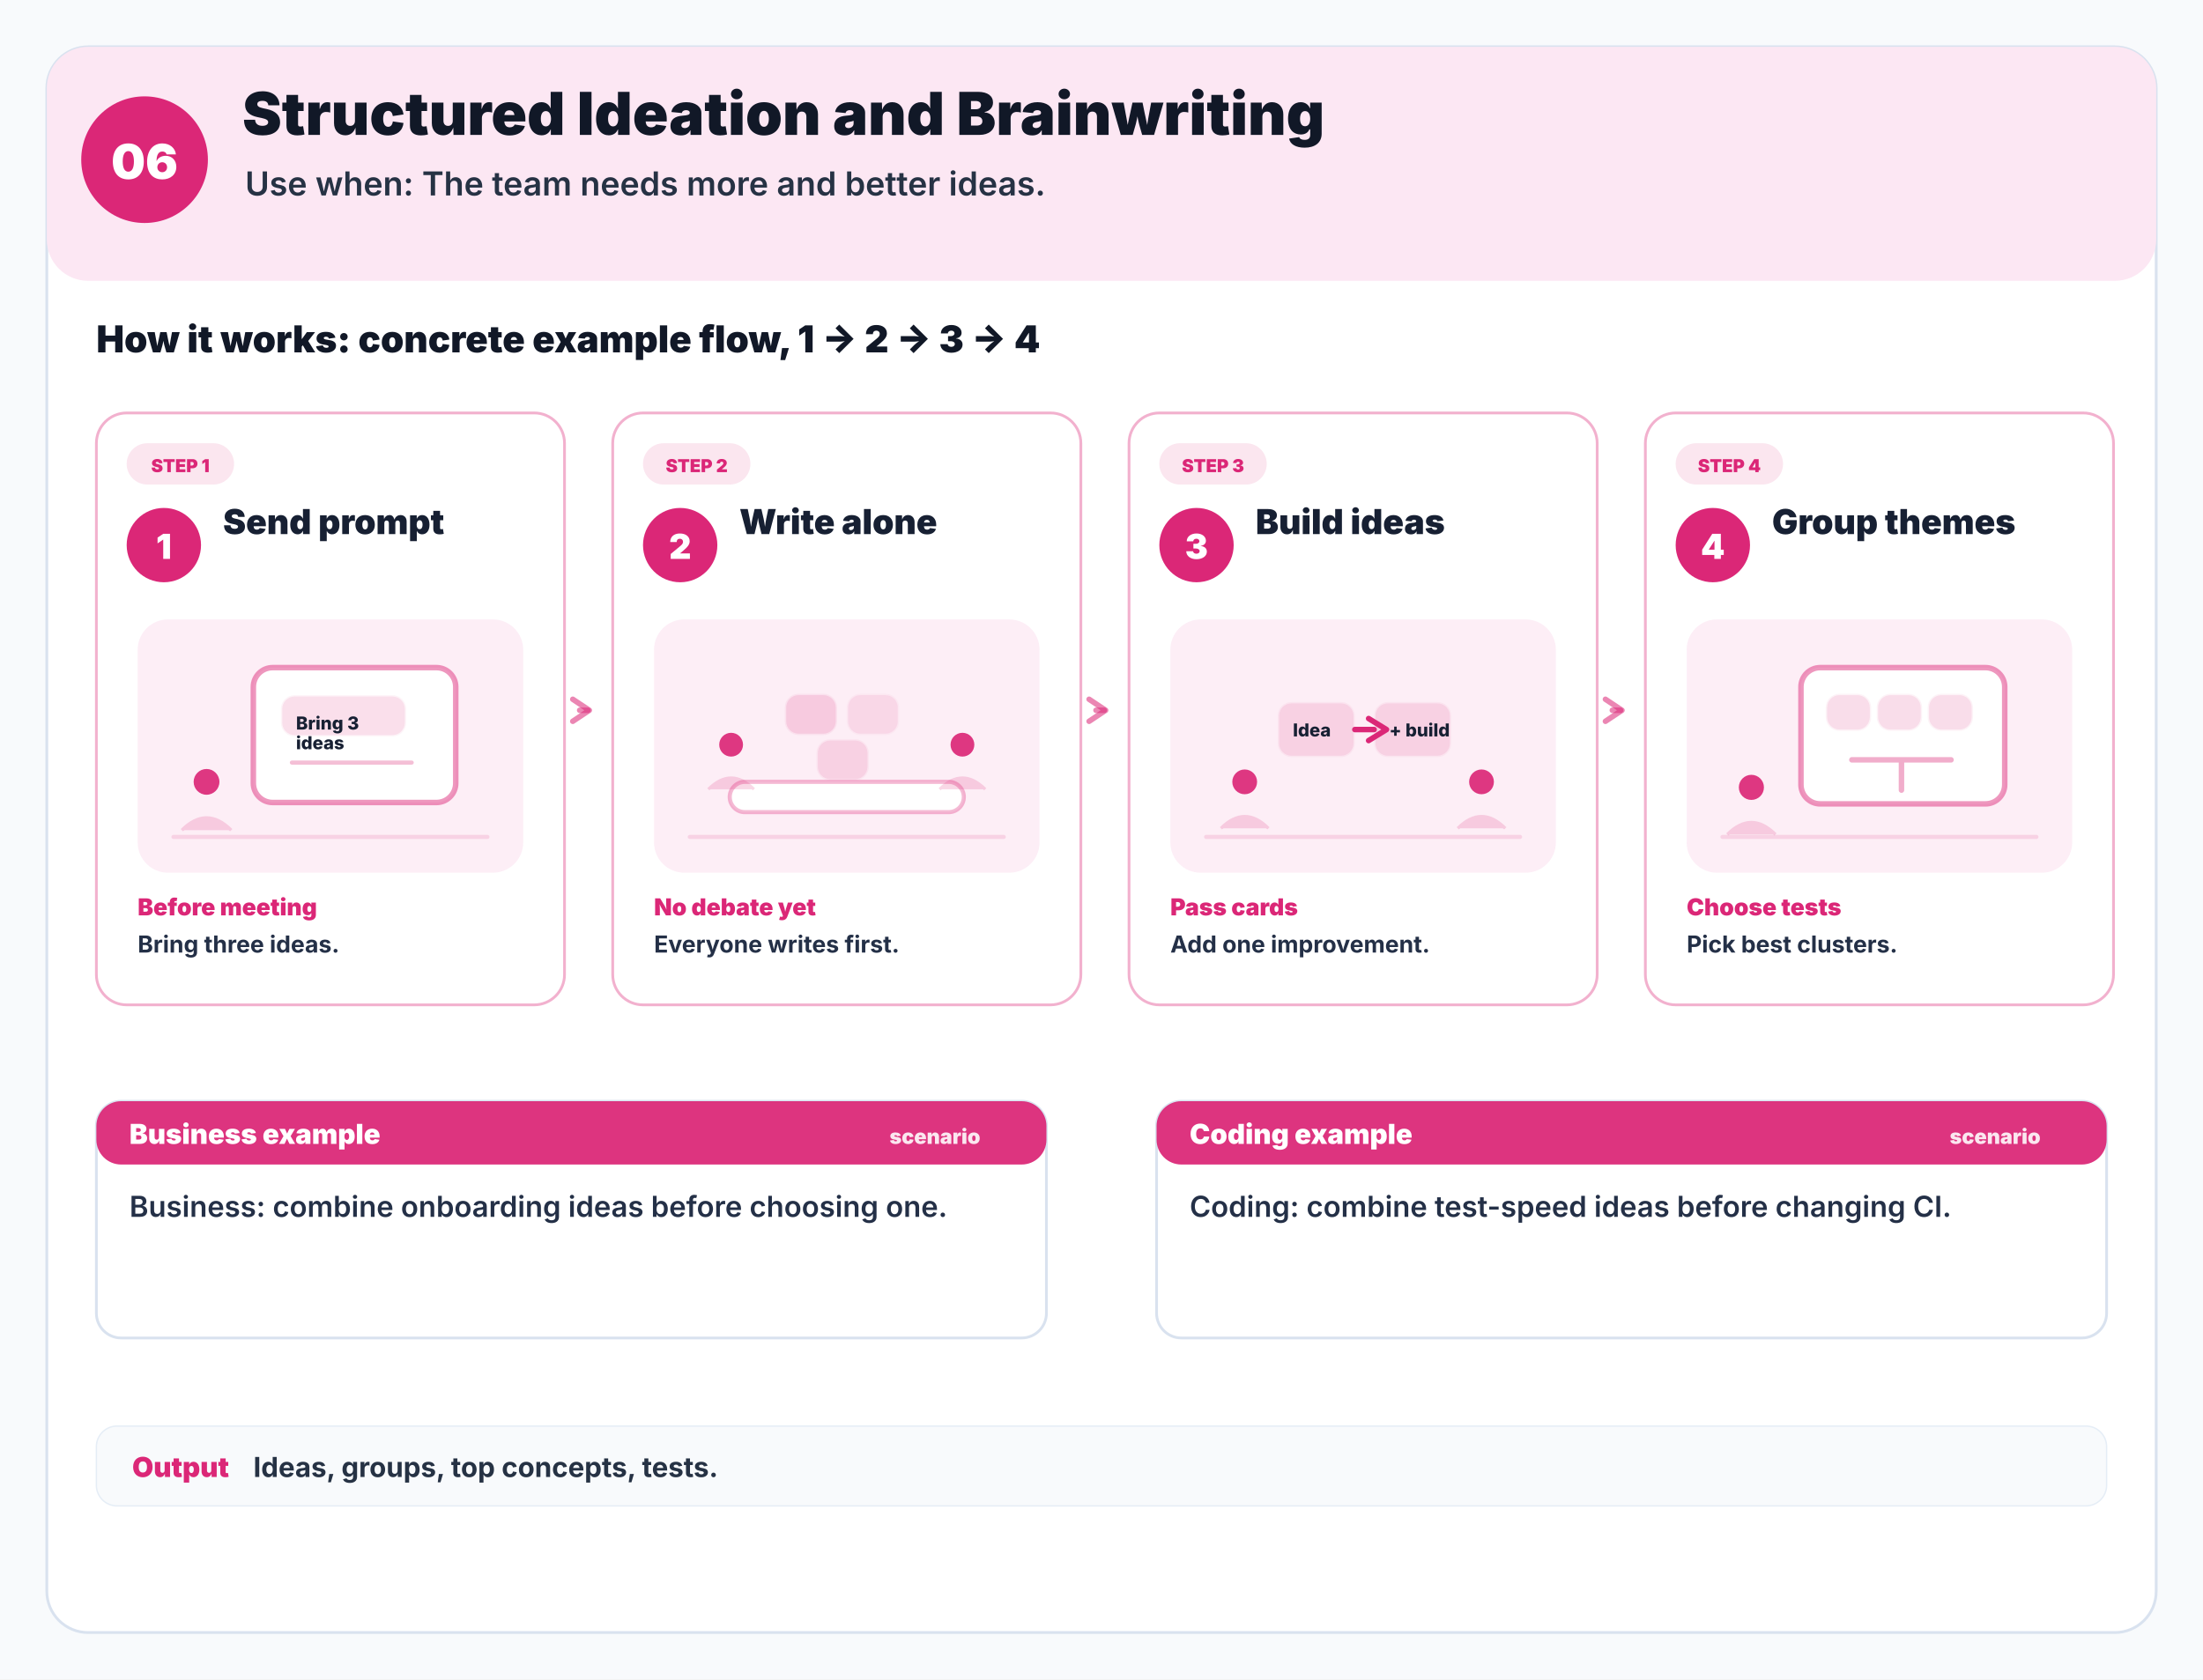
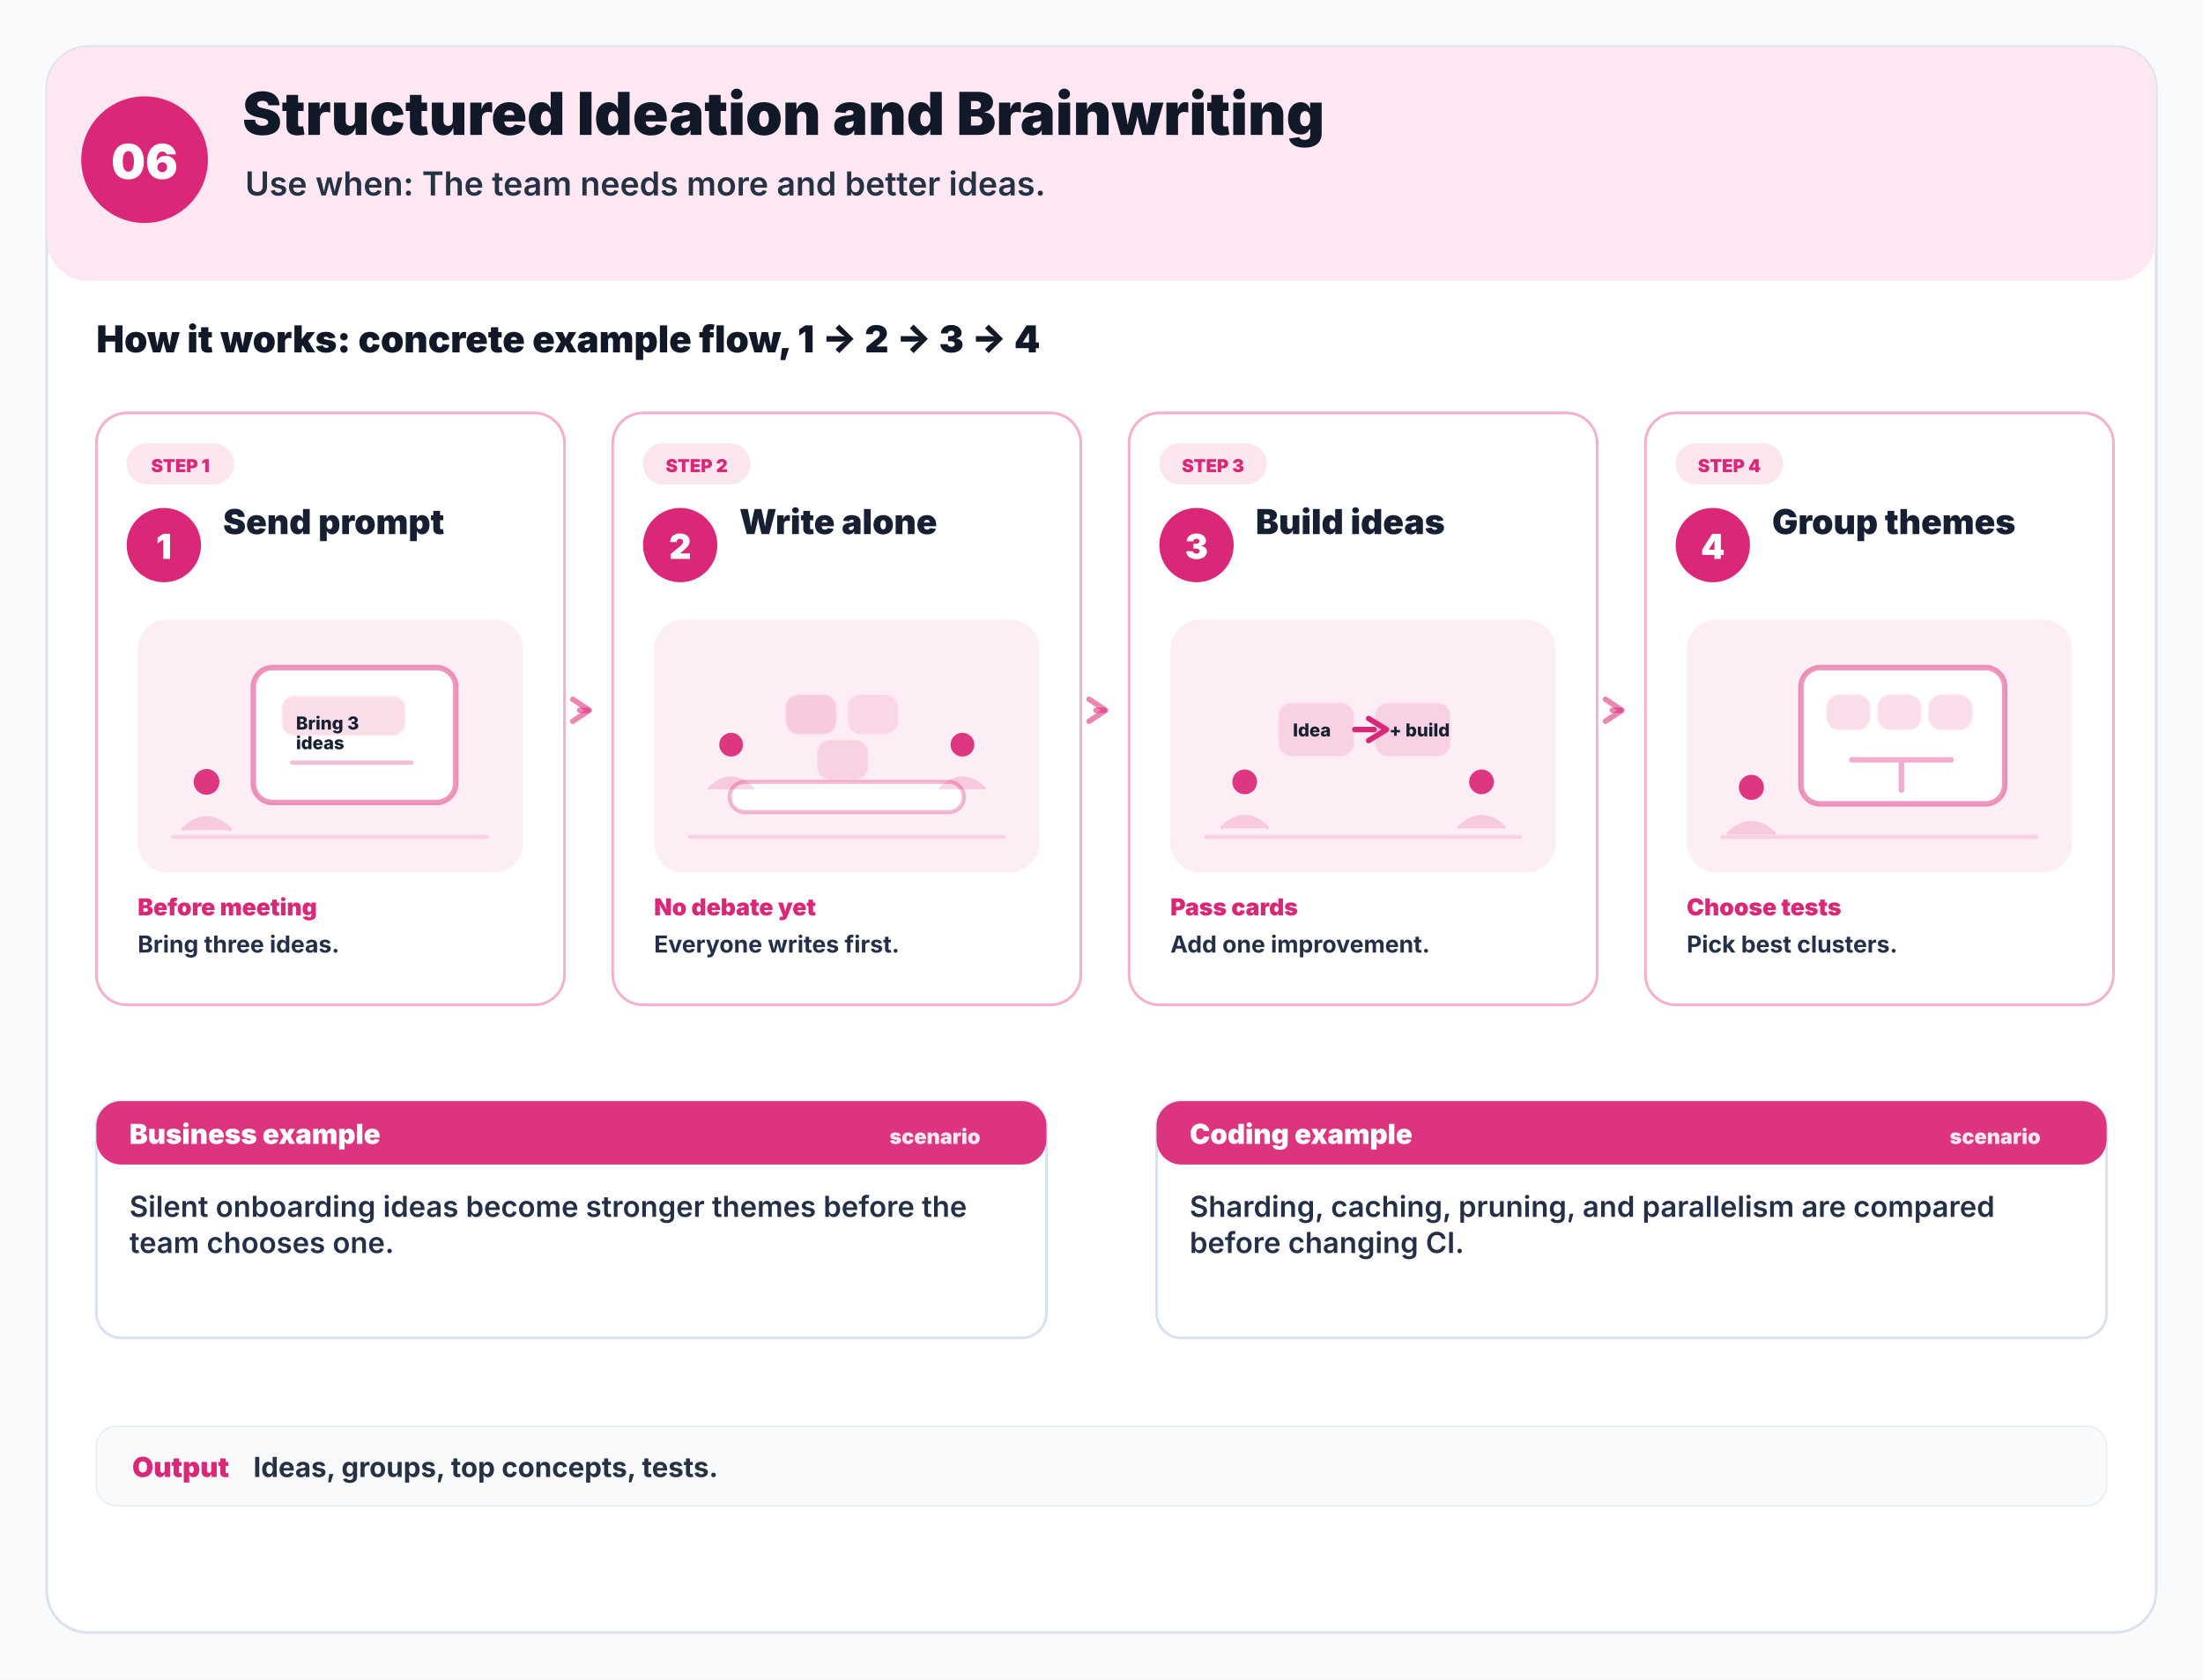
<svg xmlns="http://www.w3.org/2000/svg" width="1600" height="1220" viewBox="0 0 1600 1220" role="img" aria-labelledby="title desc">
  <style>
    .frame-card .frame-bg { transition: stroke-width 160ms ease, filter 160ms ease; }
    .frame-card:hover .frame-bg { stroke-width: 4; filter: url(#softShadow); }
    @media (prefers-reduced-motion: reduce) {
      .frame-card .frame-bg { transition: none; }
    }
  </style>
  <defs>
    <filter id="softShadow" x="-8%" y="-18%" width="116%" height="140%">
      <feDropShadow dx="0" dy="8" stdDeviation="8" flood-color="#0f172a" flood-opacity="0.13" />
    </filter>
  </defs>
  <rect width="1600" height="1220" fill="#f8fafc" />
  <rect x="34" y="34" width="1532" height="1152" rx="30" fill="#ffffff" stroke="#d9e2ef" stroke-width="2" />
  <rect x="34" y="34" width="1532" height="170" rx="30" fill="#fce7f3" />
  <circle cx="105" cy="116" r="46" fill="#db2777" />
  <text x="105" y="130" text-anchor="middle" font-size="35" font-weight="900" fill="#ffffff" font-family="Inter, ui-sans-serif, system-ui">06</text>
  <text x="176" y="98" font-size="43" font-weight="900" fill="#111827" font-family="Inter, ui-sans-serif, system-ui">Structured Ideation and Brainwriting</text>
  <text x="178" y="142" text-anchor="start" font-size="24" font-weight="610" fill="#263244" font-family="Inter, ui-sans-serif, system-ui, -apple-system, BlinkMacSystemFont, Segoe UI, Arial, sans-serif">
    <tspan x="178" dy="0">Use when: The team needs more and better ideas.</tspan>
  </text>
  <text x="70" y="256" font-size="27" font-weight="900" fill="#111827" font-family="Inter, ui-sans-serif, system-ui">How it works: concrete example flow, 1 -&gt; 2 -&gt; 3 -&gt; 4</text>
  <g class="frame-card">
    <rect class="frame-bg" x="70" y="300" width="340" height="430" rx="22" fill="#ffffff" stroke="#db2777" stroke-opacity="0.36" stroke-width="2" />
    <rect x="92" y="322" width="78" height="30" rx="15" fill="#db2777" opacity="0.12" />
    <text x="131" y="343" text-anchor="middle" font-size="13" font-weight="900" fill="#db2777" letter-spacing="0" font-family="Inter, ui-sans-serif, system-ui">STEP 1</text>
    <circle cx="119" cy="396" r="27" fill="#db2777" />
    <text x="119" y="406" text-anchor="middle" font-size="25" font-weight="900" fill="#ffffff" font-family="Inter, ui-sans-serif, system-ui">1</text>
    <text x="162" y="388" text-anchor="start" font-size="25" font-weight="880" fill="#172033" font-family="Inter, ui-sans-serif, system-ui, -apple-system, BlinkMacSystemFont, Segoe UI, Arial, sans-serif">
      <tspan x="162" dy="0">Send prompt</tspan>
    </text>
    <g class="step-art">
      <rect x="100" y="450" width="280" height="184" rx="22" fill="#fce7f3" opacity="0.72" />
      <g transform="translate(100, 450)">
        <circle cx="50" cy="118" r="9.36" fill="#db2777" opacity="0.92" />
        <path d="M 32.06 153.1 Q 50 135.16 67.94 153.1" fill="#db2777" opacity="0.18" stroke="#db2777" stroke-width="2.34" />
        <rect x="84" y="35" width="147" height="98" rx="14" fill="#ffffff" stroke="#db2777" stroke-opacity="0.48" stroke-width="4" />
        <rect x="105" y="56" width="89" height="28" rx="9" fill="#db2777" opacity="0.15" stroke="#db2777" stroke-opacity="0.35" stroke-width="2" />
        <text x="115" y="80" text-anchor="start" font-size="13" font-weight="800" fill="#172033" font-family="Inter, ui-sans-serif, system-ui, -apple-system, BlinkMacSystemFont, Segoe UI, Arial, sans-serif">
          <tspan x="115" dy="0">Bring 3</tspan>
          <tspan x="115" dy="14.3">ideas</tspan>
        </text>
        <path d="M 112 104 H 199" stroke="#db2777" stroke-width="3" stroke-linecap="round" stroke-linejoin="round" fill="none" opacity="0.3" />
      </g>
      <path d="M 126 608 H 354" stroke="#db2777" stroke-width="3" stroke-linecap="round" stroke-linejoin="round" fill="none" opacity="0.14" />
    </g>
    <text x="100" y="665" text-anchor="start" font-size="17" font-weight="900" fill="#db2777" font-family="Inter, ui-sans-serif, system-ui, -apple-system, BlinkMacSystemFont, Segoe UI, Arial, sans-serif">
      <tspan x="100" dy="0">Before meeting</tspan>
    </text>
    <text x="100" y="692" text-anchor="start" font-size="17" font-weight="650" fill="#243047" font-family="Inter, ui-sans-serif, system-ui, -apple-system, BlinkMacSystemFont, Segoe UI, Arial, sans-serif">
      <tspan x="100" dy="0">Bring three ideas.</tspan>
    </text>
  </g>
  <g class="frame-card">
    <rect class="frame-bg" x="445" y="300" width="340" height="430" rx="22" fill="#ffffff" stroke="#db2777" stroke-opacity="0.36" stroke-width="2" />
    <rect x="467" y="322" width="78" height="30" rx="15" fill="#db2777" opacity="0.12" />
    <text x="506" y="343" text-anchor="middle" font-size="13" font-weight="900" fill="#db2777" letter-spacing="0" font-family="Inter, ui-sans-serif, system-ui">STEP 2</text>
    <circle cx="494" cy="396" r="27" fill="#db2777" />
    <text x="494" y="406" text-anchor="middle" font-size="25" font-weight="900" fill="#ffffff" font-family="Inter, ui-sans-serif, system-ui">2</text>
    <text x="537" y="388" text-anchor="start" font-size="25" font-weight="880" fill="#172033" font-family="Inter, ui-sans-serif, system-ui, -apple-system, BlinkMacSystemFont, Segoe UI, Arial, sans-serif">
      <tspan x="537" dy="0">Write alone</tspan>
    </text>
    <g class="step-art">
      <rect x="475" y="450" width="280" height="184" rx="22" fill="#fce7f3" opacity="0.72" />
      <g transform="translate(475, 450)">
        <rect x="55" y="118" width="170" height="22" rx="11" fill="#ffffff" stroke="#db2777" stroke-opacity="0.32" stroke-width="3" />
        <circle cx="56" cy="91" r="8.64" fill="#db2777" opacity="0.92" />
        <path d="M 39.44 123.4 Q 56 106.84 72.56 123.4" fill="#db2777" opacity="0.18" stroke="#db2777" stroke-width="2.16" />
        <circle cx="224" cy="91" r="8.64" fill="#db2777" opacity="0.92" />
        <path d="M 207.44 123.4 Q 224 106.84 240.56 123.4" fill="#db2777" opacity="0.18" stroke="#db2777" stroke-width="2.16" />
        <rect x="96" y="55" width="36" height="28" rx="9" fill="#db2777" opacity="0.18" stroke="#db2777" stroke-opacity="0.35" stroke-width="2" />
        <text x="106" y="79" text-anchor="start" font-size="13" font-weight="800" fill="#172033" font-family="Inter, ui-sans-serif, system-ui, -apple-system, BlinkMacSystemFont, Segoe UI, Arial, sans-serif" />
        <rect x="141" y="55" width="36" height="28" rx="9" fill="#db2777" opacity="0.12" stroke="#db2777" stroke-opacity="0.35" stroke-width="2" />
        <text x="151" y="79" text-anchor="start" font-size="13" font-weight="800" fill="#172033" font-family="Inter, ui-sans-serif, system-ui, -apple-system, BlinkMacSystemFont, Segoe UI, Arial, sans-serif" />
        <rect x="119" y="88" width="36" height="28" rx="9" fill="#db2777" opacity="0.15" stroke="#db2777" stroke-opacity="0.35" stroke-width="2" />
        <text x="129" y="112" text-anchor="start" font-size="13" font-weight="800" fill="#172033" font-family="Inter, ui-sans-serif, system-ui, -apple-system, BlinkMacSystemFont, Segoe UI, Arial, sans-serif" />
      </g>
      <path d="M 501 608 H 729" stroke="#db2777" stroke-width="3" stroke-linecap="round" stroke-linejoin="round" fill="none" opacity="0.14" />
    </g>
    <text x="475" y="665" text-anchor="start" font-size="17" font-weight="900" fill="#db2777" font-family="Inter, ui-sans-serif, system-ui, -apple-system, BlinkMacSystemFont, Segoe UI, Arial, sans-serif">
      <tspan x="475" dy="0">No debate yet</tspan>
    </text>
    <text x="475" y="692" text-anchor="start" font-size="17" font-weight="650" fill="#243047" font-family="Inter, ui-sans-serif, system-ui, -apple-system, BlinkMacSystemFont, Segoe UI, Arial, sans-serif">
      <tspan x="475" dy="0">Everyone writes first.</tspan>
    </text>
  </g>
  <g class="frame-card">
    <rect class="frame-bg" x="820" y="300" width="340" height="430" rx="22" fill="#ffffff" stroke="#db2777" stroke-opacity="0.36" stroke-width="2" />
    <rect x="842" y="322" width="78" height="30" rx="15" fill="#db2777" opacity="0.12" />
    <text x="881" y="343" text-anchor="middle" font-size="13" font-weight="900" fill="#db2777" letter-spacing="0" font-family="Inter, ui-sans-serif, system-ui">STEP 3</text>
    <circle cx="869" cy="396" r="27" fill="#db2777" />
    <text x="869" y="406" text-anchor="middle" font-size="25" font-weight="900" fill="#ffffff" font-family="Inter, ui-sans-serif, system-ui">3</text>
    <text x="912" y="388" text-anchor="start" font-size="25" font-weight="880" fill="#172033" font-family="Inter, ui-sans-serif, system-ui, -apple-system, BlinkMacSystemFont, Segoe UI, Arial, sans-serif">
      <tspan x="912" dy="0">Build ideas</tspan>
    </text>
    <g class="step-art">
      <rect x="850" y="450" width="280" height="184" rx="22" fill="#fce7f3" opacity="0.72" />
      <g transform="translate(850, 450)">
        <circle cx="54" cy="118" r="9" fill="#db2777" opacity="0.92" />
        <path d="M 36.75 151.75 Q 54 134.5 71.25 151.75" fill="#db2777" opacity="0.18" stroke="#db2777" stroke-width="2.25" />
        <circle cx="226" cy="118" r="9" fill="#db2777" opacity="0.92" />
        <path d="M 208.75 151.75 Q 226 134.5 243.25 151.75" fill="#db2777" opacity="0.18" stroke="#db2777" stroke-width="2.25" />
        <rect x="79" y="61" width="54" height="38" rx="9" fill="#db2777" opacity="0.15" stroke="#db2777" stroke-opacity="0.35" stroke-width="2" />
        <text x="89" y="85" text-anchor="start" font-size="13" font-weight="800" fill="#172033" font-family="Inter, ui-sans-serif, system-ui, -apple-system, BlinkMacSystemFont, Segoe UI, Arial, sans-serif">
          <tspan x="89" dy="0">Idea</tspan>
        </text>
        <rect x="149" y="61" width="54" height="38" rx="9" fill="#db2777" opacity="0.15" stroke="#db2777" stroke-opacity="0.35" stroke-width="2" />
        <text x="159" y="85" text-anchor="start" font-size="13" font-weight="800" fill="#172033" font-family="Inter, ui-sans-serif, system-ui, -apple-system, BlinkMacSystemFont, Segoe UI, Arial, sans-serif">
          <tspan x="159" dy="0">+ build</tspan>
        </text>
        <path d="M 134 80 H 148" stroke="#db2777" stroke-width="4" stroke-linecap="round" stroke-linejoin="round" fill="none" />
        <path d="M 144 72 L 157 80 L 144 88" stroke="#db2777" stroke-width="4" stroke-linecap="round" stroke-linejoin="round" fill="none" />
      </g>
      <path d="M 876 608 H 1104" stroke="#db2777" stroke-width="3" stroke-linecap="round" stroke-linejoin="round" fill="none" opacity="0.14" />
    </g>
    <text x="850" y="665" text-anchor="start" font-size="17" font-weight="900" fill="#db2777" font-family="Inter, ui-sans-serif, system-ui, -apple-system, BlinkMacSystemFont, Segoe UI, Arial, sans-serif">
      <tspan x="850" dy="0">Pass cards</tspan>
    </text>
    <text x="850" y="692" text-anchor="start" font-size="17" font-weight="650" fill="#243047" font-family="Inter, ui-sans-serif, system-ui, -apple-system, BlinkMacSystemFont, Segoe UI, Arial, sans-serif">
      <tspan x="850" dy="0">Add one improvement.</tspan>
    </text>
  </g>
  <g class="frame-card">
    <rect class="frame-bg" x="1195" y="300" width="340" height="430" rx="22" fill="#ffffff" stroke="#db2777" stroke-opacity="0.36" stroke-width="2" />
    <rect x="1217" y="322" width="78" height="30" rx="15" fill="#db2777" opacity="0.12" />
    <text x="1256" y="343" text-anchor="middle" font-size="13" font-weight="900" fill="#db2777" letter-spacing="0" font-family="Inter, ui-sans-serif, system-ui">STEP 4</text>
    <circle cx="1244" cy="396" r="27" fill="#db2777" />
    <text x="1244" y="406" text-anchor="middle" font-size="25" font-weight="900" fill="#ffffff" font-family="Inter, ui-sans-serif, system-ui">4</text>
    <text x="1287" y="388" text-anchor="start" font-size="25" font-weight="880" fill="#172033" font-family="Inter, ui-sans-serif, system-ui, -apple-system, BlinkMacSystemFont, Segoe UI, Arial, sans-serif">
      <tspan x="1287" dy="0">Group themes</tspan>
    </text>
    <g class="step-art">
      <rect x="1225" y="450" width="280" height="184" rx="22" fill="#fce7f3" opacity="0.72" />
      <g transform="translate(1225, 450)">
        <circle cx="47" cy="122" r="9.12" fill="#db2777" opacity="0.92" />
        <path d="M 29.52 156.2 Q 47 138.72 64.48 156.2" fill="#db2777" opacity="0.18" stroke="#db2777" stroke-width="2.28" />
        <rect x="83" y="35" width="148" height="99" rx="14" fill="#ffffff" stroke="#db2777" stroke-opacity="0.48" stroke-width="4" />
        <rect x="102" y="55" width="31" height="25" rx="9" fill="#db2777" opacity="0.16" stroke="#db2777" stroke-opacity="0.35" stroke-width="2" />
        <text x="112" y="79" text-anchor="start" font-size="13" font-weight="800" fill="#172033" font-family="Inter, ui-sans-serif, system-ui, -apple-system, BlinkMacSystemFont, Segoe UI, Arial, sans-serif" />
        <rect x="139" y="55" width="31" height="25" rx="9" fill="#db2777" opacity="0.16" stroke="#db2777" stroke-opacity="0.35" stroke-width="2" />
        <text x="149" y="79" text-anchor="start" font-size="13" font-weight="800" fill="#172033" font-family="Inter, ui-sans-serif, system-ui, -apple-system, BlinkMacSystemFont, Segoe UI, Arial, sans-serif" />
        <rect x="176" y="55" width="31" height="25" rx="9" fill="#db2777" opacity="0.16" stroke="#db2777" stroke-opacity="0.35" stroke-width="2" />
        <text x="186" y="79" text-anchor="start" font-size="13" font-weight="800" fill="#172033" font-family="Inter, ui-sans-serif, system-ui, -apple-system, BlinkMacSystemFont, Segoe UI, Arial, sans-serif" />
        <path d="M 120 102 H 192 M 156 102 V 124" stroke="#db2777" stroke-width="4" stroke-linecap="round" stroke-linejoin="round" fill="none" opacity="0.38" />
      </g>
      <path d="M 1251 608 H 1479" stroke="#db2777" stroke-width="3" stroke-linecap="round" stroke-linejoin="round" fill="none" opacity="0.14" />
    </g>
    <text x="1225" y="665" text-anchor="start" font-size="17" font-weight="900" fill="#db2777" font-family="Inter, ui-sans-serif, system-ui, -apple-system, BlinkMacSystemFont, Segoe UI, Arial, sans-serif">
      <tspan x="1225" dy="0">Choose tests</tspan>
    </text>
    <text x="1225" y="692" text-anchor="start" font-size="17" font-weight="650" fill="#243047" font-family="Inter, ui-sans-serif, system-ui, -apple-system, BlinkMacSystemFont, Segoe UI, Arial, sans-serif">
      <tspan x="1225" dy="0">Pick best clusters.</tspan>
    </text>
  </g>
  <path d="M 421 516 H 427" stroke="#db2777" stroke-width="4" stroke-linecap="round" opacity="0.56" />
  <path d="M 416 508 L 428 516 L 416 524" fill="none" stroke="#db2777" stroke-width="4" stroke-linecap="round" stroke-linejoin="round" opacity="0.56" />
  <path d="M 796 516 H 802" stroke="#db2777" stroke-width="4" stroke-linecap="round" opacity="0.56" />
  <path d="M 791 508 L 803 516 L 791 524" fill="none" stroke="#db2777" stroke-width="4" stroke-linecap="round" stroke-linejoin="round" opacity="0.56" />
  <path d="M 1171 516 H 1177" stroke="#db2777" stroke-width="4" stroke-linecap="round" opacity="0.56" />
  <path d="M 1166 508 L 1178 516 L 1166 524" fill="none" stroke="#db2777" stroke-width="4" stroke-linecap="round" stroke-linejoin="round" opacity="0.56" />
  <rect x="70" y="800" width="690" height="172" rx="18" fill="#ffffff" stroke="#d9e2ef" stroke-width="2" />
  <rect x="70" y="800" width="690" height="46" rx="18" fill="#db2777" opacity="0.94" />
  <text x="94" y="831" font-size="20" font-weight="850" fill="#ffffff" font-family="Inter, ui-sans-serif, system-ui">Business example</text>
  <text x="712" y="831" text-anchor="end" font-size="15" font-weight="850" fill="#ffffff" opacity="0.88" font-family="Inter, ui-sans-serif, system-ui">scenario</text>
  <text x="94" y="884" text-anchor="start" font-size="21" font-weight="620" fill="#243047" font-family="Inter, ui-sans-serif, system-ui, -apple-system, BlinkMacSystemFont, Segoe UI, Arial, sans-serif">
-     <tspan x="94" dy="0">Business: combine onboarding ideas before choosing one.</tspan>
+     <tspan x="94" dy="0">Silent onboarding ideas become stronger themes before the</tspan>
+     <tspan x="94" dy="26.25">team chooses one.</tspan>
  </text>
  <rect x="840" y="800" width="690" height="172" rx="18" fill="#ffffff" stroke="#d9e2ef" stroke-width="2" />
  <rect x="840" y="800" width="690" height="46" rx="18" fill="#db2777" opacity="0.94" />
  <text x="864" y="831" font-size="20" font-weight="850" fill="#ffffff" font-family="Inter, ui-sans-serif, system-ui">Coding example</text>
  <text x="1482" y="831" text-anchor="end" font-size="15" font-weight="850" fill="#ffffff" opacity="0.88" font-family="Inter, ui-sans-serif, system-ui">scenario</text>
  <text x="864" y="884" text-anchor="start" font-size="21" font-weight="620" fill="#243047" font-family="Inter, ui-sans-serif, system-ui, -apple-system, BlinkMacSystemFont, Segoe UI, Arial, sans-serif">
-     <tspan x="864" dy="0">Coding: combine test-speed ideas before changing CI.</tspan>
+     <tspan x="864" dy="0">Sharding, caching, pruning, and parallelism are compared</tspan>
+     <tspan x="864" dy="26.25">before changing CI.</tspan>
  </text>
  <rect x="70" y="1036" width="1460" height="58" rx="15" fill="#f8fafc" stroke="#e5edf6" />
  <text x="96" y="1073" font-size="20" font-weight="900" fill="#db2777" font-family="Inter, ui-sans-serif, system-ui">Output</text>
  <text x="184" y="1073" text-anchor="start" font-size="20" font-weight="700" fill="#263244" font-family="Inter, ui-sans-serif, system-ui, -apple-system, BlinkMacSystemFont, Segoe UI, Arial, sans-serif">
    <tspan x="184" dy="0">Ideas, groups, top concepts, tests.</tspan>
  </text>
</svg>
